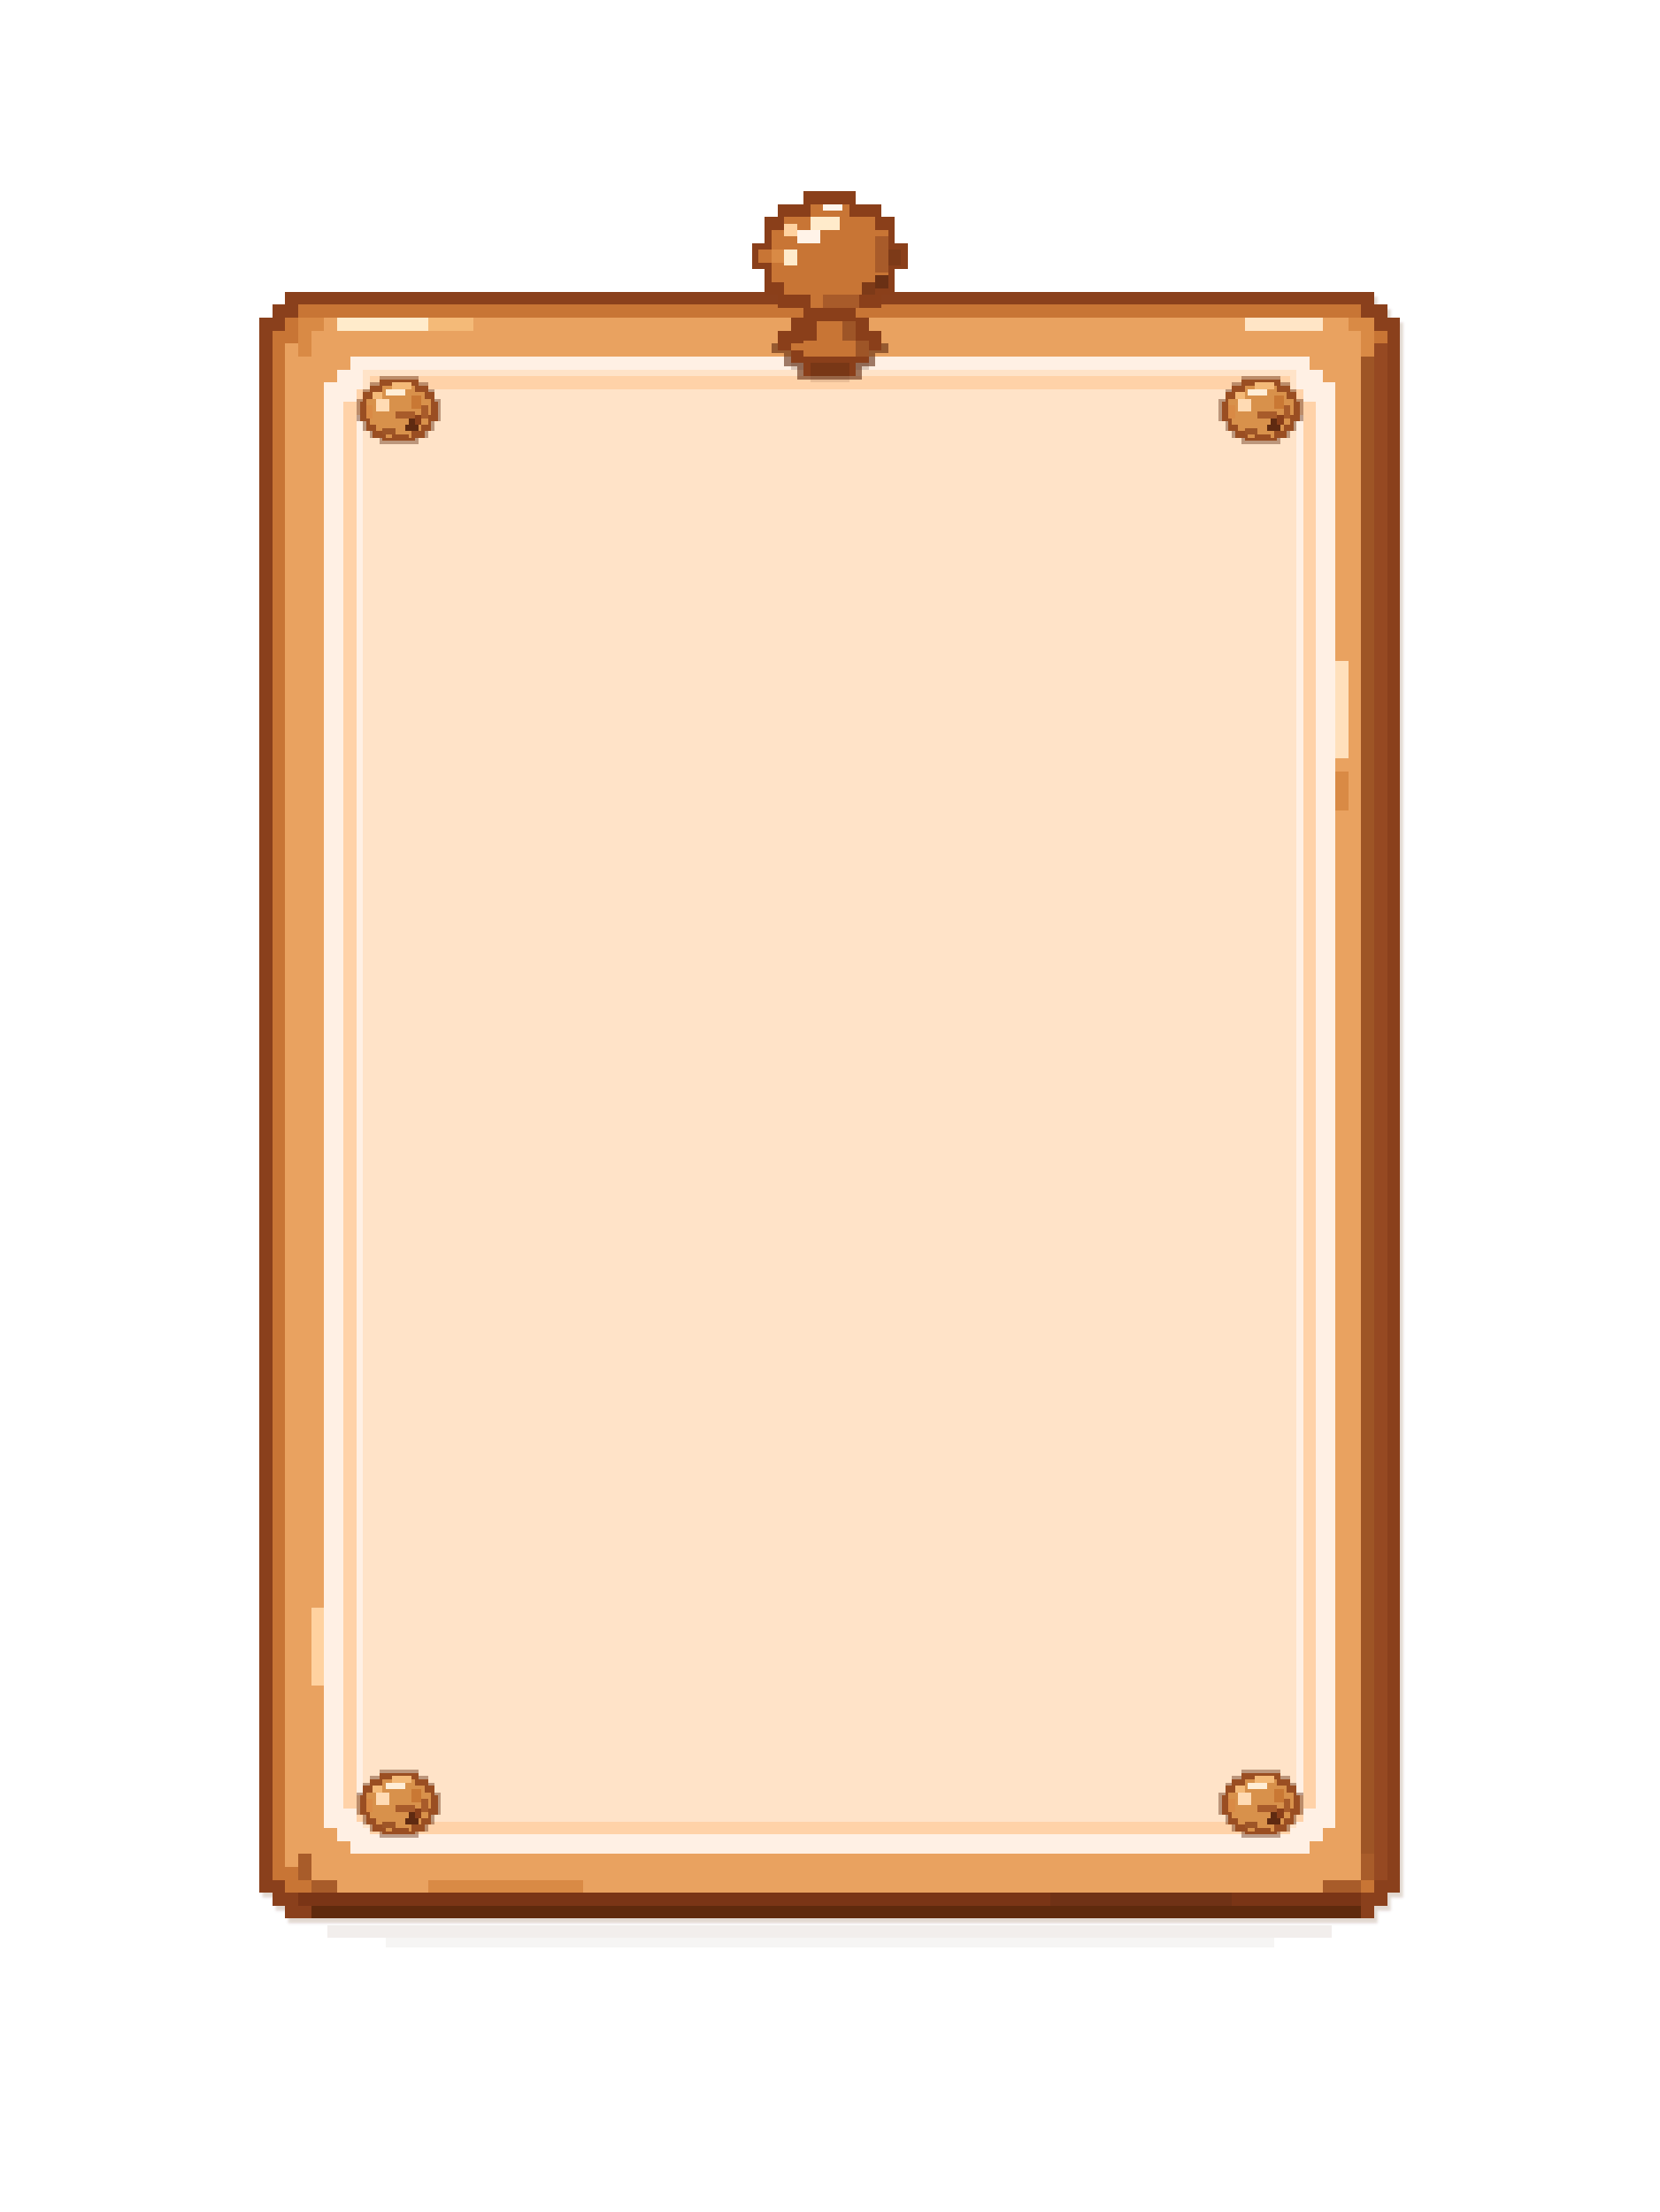
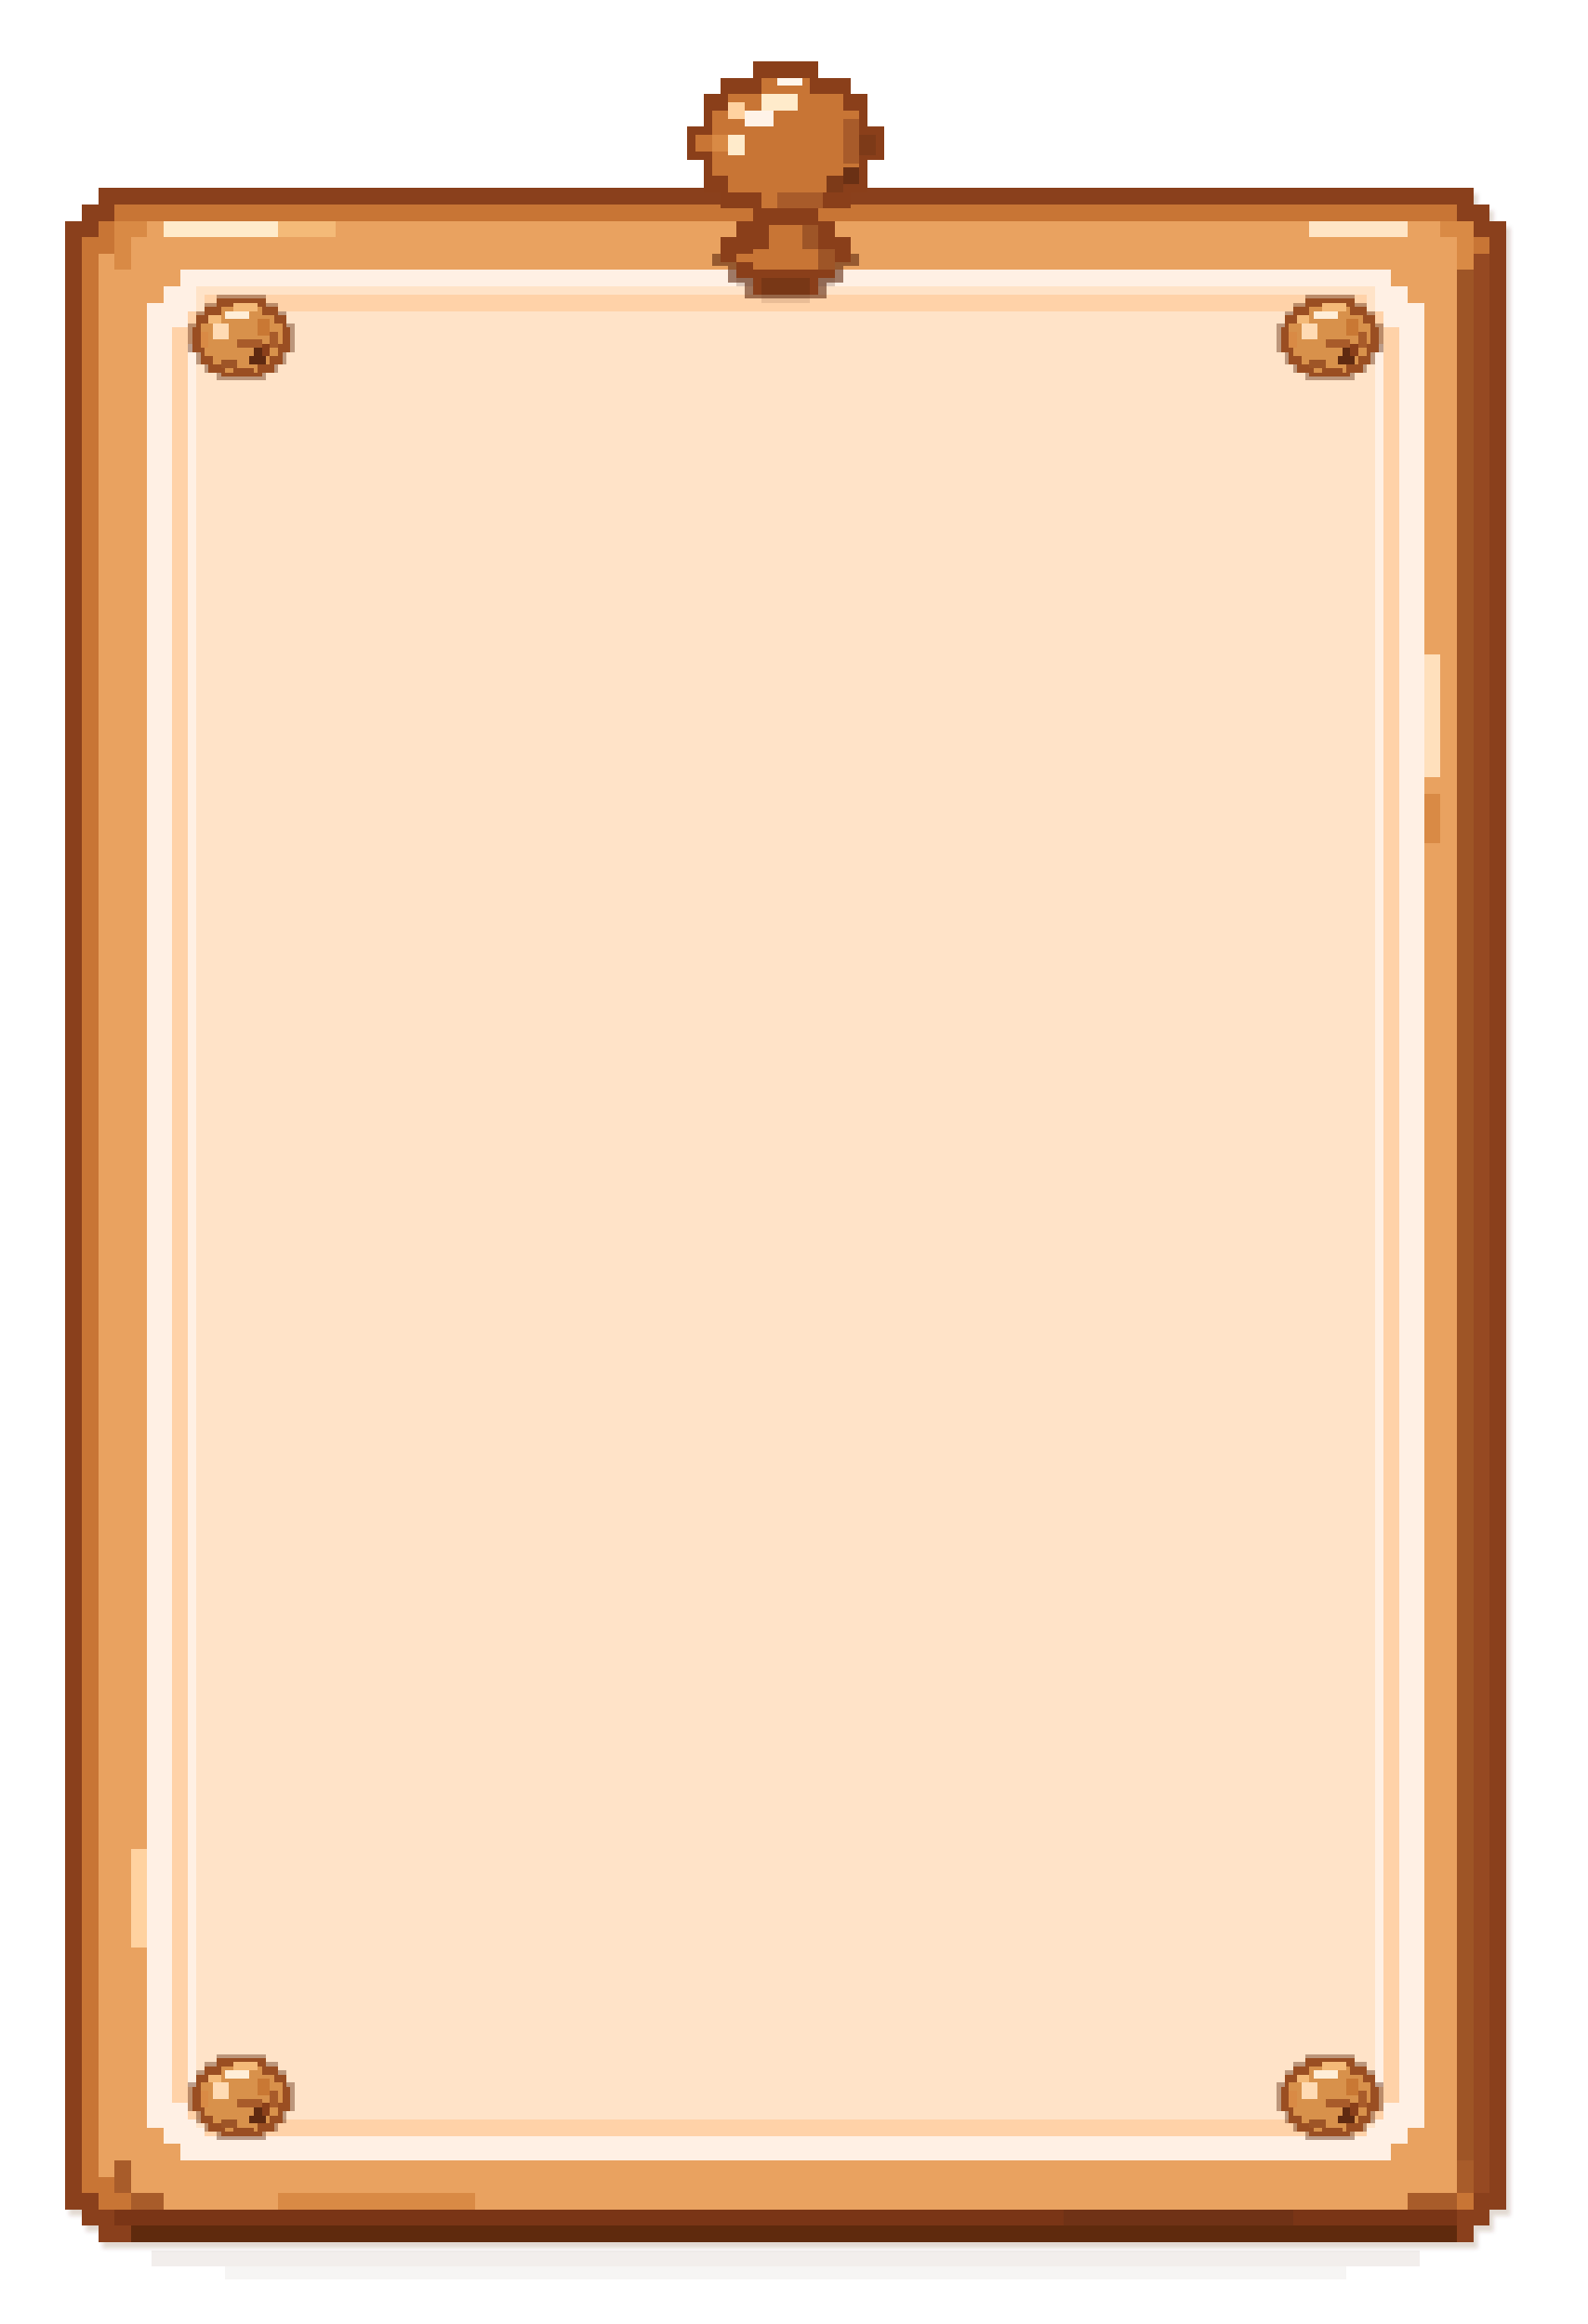
- <svg xmlns="http://www.w3.org/2000/svg" width="1024" height="1365" viewBox="0 0 1024 1365" fill="none" shape-rendering="crispEdges">
+ <svg xmlns="http://www.w3.org/2000/svg" width="776" height="1136" viewBox="128 88 776 1136" fill="none" shape-rendering="crispEdges">
  <defs>
    <filter id="shadow" x="120" y="120" width="800" height="1110" filterUnits="userSpaceOnUse">
      <feDropShadow dx="8" dy="10" stdDeviation="2.5" flood-color="#4A210E" flood-opacity="0.2" />
      <feDropShadow dx="2" dy="3" stdDeviation="1" flood-color="#5F2A11" flood-opacity="0.18" />
    </filter>
    <g id="roundCornerBolt">
      <path d="M-12 -20H12V-16H18V-12H22V-6H26V8H22V14H18V18H12V22H-12V18H-18V14H-22V8H-26V-6H-22V-12H-18V-16H-12Z" fill="#5F2A11" opacity="0.42" />
      <path d="M-12 -18H12V-14H18V-10H22V-4H24V8H20V14H16V18H10V20H-10V18H-16V14H-20V8H-24V-4H-22V-10H-18V-14H-12Z" fill="#9A4E22" />
      <path d="M-10 -14H10V-10H16V-6H20V4H18V10H14V14H8V18H-8V14H-14V10H-18V4H-20V-6H-16V-10H-10Z" fill="#D8914B" />
      <rect x="-8" y="-12" width="12" height="4" fill="#FFEED7" />
      <rect x="-14" y="-6" width="8" height="8" fill="#FFDBB4" />
      <rect x="-4" y="-16" width="12" height="4" fill="#F4BA78" />
      <rect x="-16" y="-10" width="6" height="4" fill="#F4BA78" />
      <rect x="-20" y="-2" width="4" height="8" fill="#D98A45" />
      <rect x="8" y="-8" width="6" height="8" fill="#C97834" />
      <rect x="14" y="-2" width="4" height="8" fill="#A85B2A" />
      <rect x="10" y="4" width="4" height="6" fill="#8A3F1A" />
      <rect x="4" y="10" width="8" height="4" fill="#5F2A11" />
      <rect x="-10" y="12" width="8" height="4" fill="#9E5527" />
      <rect x="-4" y="16" width="10" height="4" fill="#9A4E22" />
      <rect x="-2" y="2" width="12" height="4" fill="#A85B2A" />
      <rect x="6" y="6" width="4" height="4" fill="#5F2A11" />
    </g>
  </defs>
  <rect x="202" y="1188" width="620" height="8" fill="#5F2A11" opacity="0.08" />
  <rect x="238" y="1196" width="548" height="6" fill="#4A210E" opacity="0.05" />
  <g filter="url(#shadow)">
    <path d="M176 180H848V188H856V196H864V1168H856V1176H848V1184H176V1176H168V1168H160V196H168V188H176Z" fill="#8A3F1A" />
    <path d="M184 188H840V196H848V204H856V1160H848V1168H840V1176H184V1168H176V1160H168V204H176V196H184Z" fill="#C87535" />
    <path d="M192 196H832V204H840V212H848V1152H840V1160H832V1168H192V1160H184V1152H176V212H184V204H192Z" fill="#E9A260" />
    <path d="M216 220H808V228H816V236H824V1128H816V1136H808V1144H216V1136H208V1128H200V236H208V228H216Z" fill="#FFF0E4" />
    <rect x="224" y="228" width="576" height="900" fill="#FFE3C8" />
    <path d="M232 236H792V244H800V252H808V1112H800V1120H792V1128H232V1120H224V1112H216V252H224V244H232Z" fill="none" stroke="#FFD2A8" stroke-width="8" />
    <rect x="840" y="204" width="8" height="956" fill="#9E5527" />
    <rect x="848" y="212" width="8" height="948" fill="#8A3F1A" opacity="0.8" />
    <rect x="184" y="1168" width="656" height="8" fill="#7A3517" />
    <rect x="192" y="1176" width="648" height="8" fill="#5F2A11" />
    <rect x="208" y="196" width="56" height="8" fill="#FFEBCB" />
    <rect x="264" y="196" width="28" height="8" fill="#F4BA78" />
    <rect x="768" y="196" width="48" height="8" fill="#FFE5C6" />
    <rect x="824" y="408" width="8" height="60" fill="#FFE0BC" />
    <rect x="824" y="476" width="8" height="24" fill="#D98A45" />
    <rect x="192" y="992" width="8" height="48" fill="#FFD2A0" />
    <rect x="264" y="1160" width="96" height="8" fill="#D98A45" />
    <rect x="648" y="1168" width="112" height="8" fill="#5F2A11" opacity="0.35" />
    <rect x="184" y="196" width="16" height="8" fill="#D98A45" />
    <rect x="184" y="204" width="8" height="16" fill="#D98A45" />
    <rect x="832" y="196" width="16" height="8" fill="#D98A45" />
    <rect x="840" y="204" width="8" height="16" fill="#D98A45" />
    <rect x="184" y="1144" width="8" height="16" fill="#A85B2A" />
    <rect x="192" y="1160" width="16" height="8" fill="#A85B2A" />
    <rect x="840" y="1144" width="8" height="16" fill="#A85B2A" />
    <rect x="816" y="1160" width="24" height="8" fill="#A85B2A" />
  </g>
  <g transform="translate(0 22)">
    <rect x="488" y="196" width="48" height="10" fill="#4A210E" opacity="0.2" />
    <rect x="500" y="206" width="24" height="8" fill="#4A210E" opacity="0.12" />
    <path d="M492 174H532V182H540V190H548V196H540V204H532V212H492V204H484V196H476V190H484V182H492Z" fill="#5F2A11" opacity="0.6" />
    <path d="M496 166H528V174H536V182H544V194H536V202H528V210H496V202H488V194H480V182H488V174H496Z" fill="#8A3F1A" />
    <path d="M504 174H520V182H528V190H536V194H528V198H496V194H488V190H496V182H504Z" fill="#C87535" />
    <rect x="504" y="174" width="12" height="8" fill="#FFEBCB" />
    <rect x="528" y="188" width="8" height="10" fill="#9E5527" />
    <rect x="500" y="202" width="24" height="8" fill="#5F2A11" opacity="0.42" />
    <rect x="496" y="148" width="32" height="40" fill="#8A3F1A" />
    <rect x="504" y="156" width="16" height="32" fill="#C87535" />
    <rect x="504" y="156" width="8" height="8" fill="#FFEBCB" />
    <rect x="520" y="172" width="8" height="16" fill="#9E5527" />
    <path d="M496 96H528V104H544V112H552V128H560V144H552V160H544V168H528V176H496V168H480V160H472V144H464V128H472V112H480V104H496Z" fill="#8A3F1A" />
    <path d="M500 104H524V112H540V120H548V132H556V140H548V152H540V160H524V168H500V160H484V152H476V140H468V132H476V120H484V112H500Z" fill="#C87535" />
    <rect x="500" y="112" width="18" height="8" fill="#FFEBCB" />
    <rect x="492" y="120" width="14" height="8" fill="#FFF3E8" />
    <rect x="484" y="132" width="8" height="10" fill="#FFEBCB" />
    <rect x="540" y="124" width="8" height="22" fill="#A85B2A" />
    <rect x="532" y="152" width="8" height="8" fill="#7D3A18" />
    <rect x="508" y="160" width="22" height="8" fill="#A85B2A" />
    <rect x="508" y="104" width="12" height="4" fill="#FFF6EC" />
    <rect x="484" y="116" width="8" height="8" fill="#FFD2A0" />
    <rect x="476" y="132" width="8" height="8" fill="#D98A45" />
    <rect x="548" y="132" width="8" height="10" fill="#7D3A18" />
    <rect x="540" y="148" width="8" height="8" fill="#6A3014" />
  </g>
  <g>
    <use href="#roundCornerBolt" transform="translate(246 252)" />
    <use href="#roundCornerBolt" transform="translate(778 252)" />
    <use href="#roundCornerBolt" transform="translate(246 1112)" />
    <use href="#roundCornerBolt" transform="translate(778 1112)" />
  </g>
</svg>
